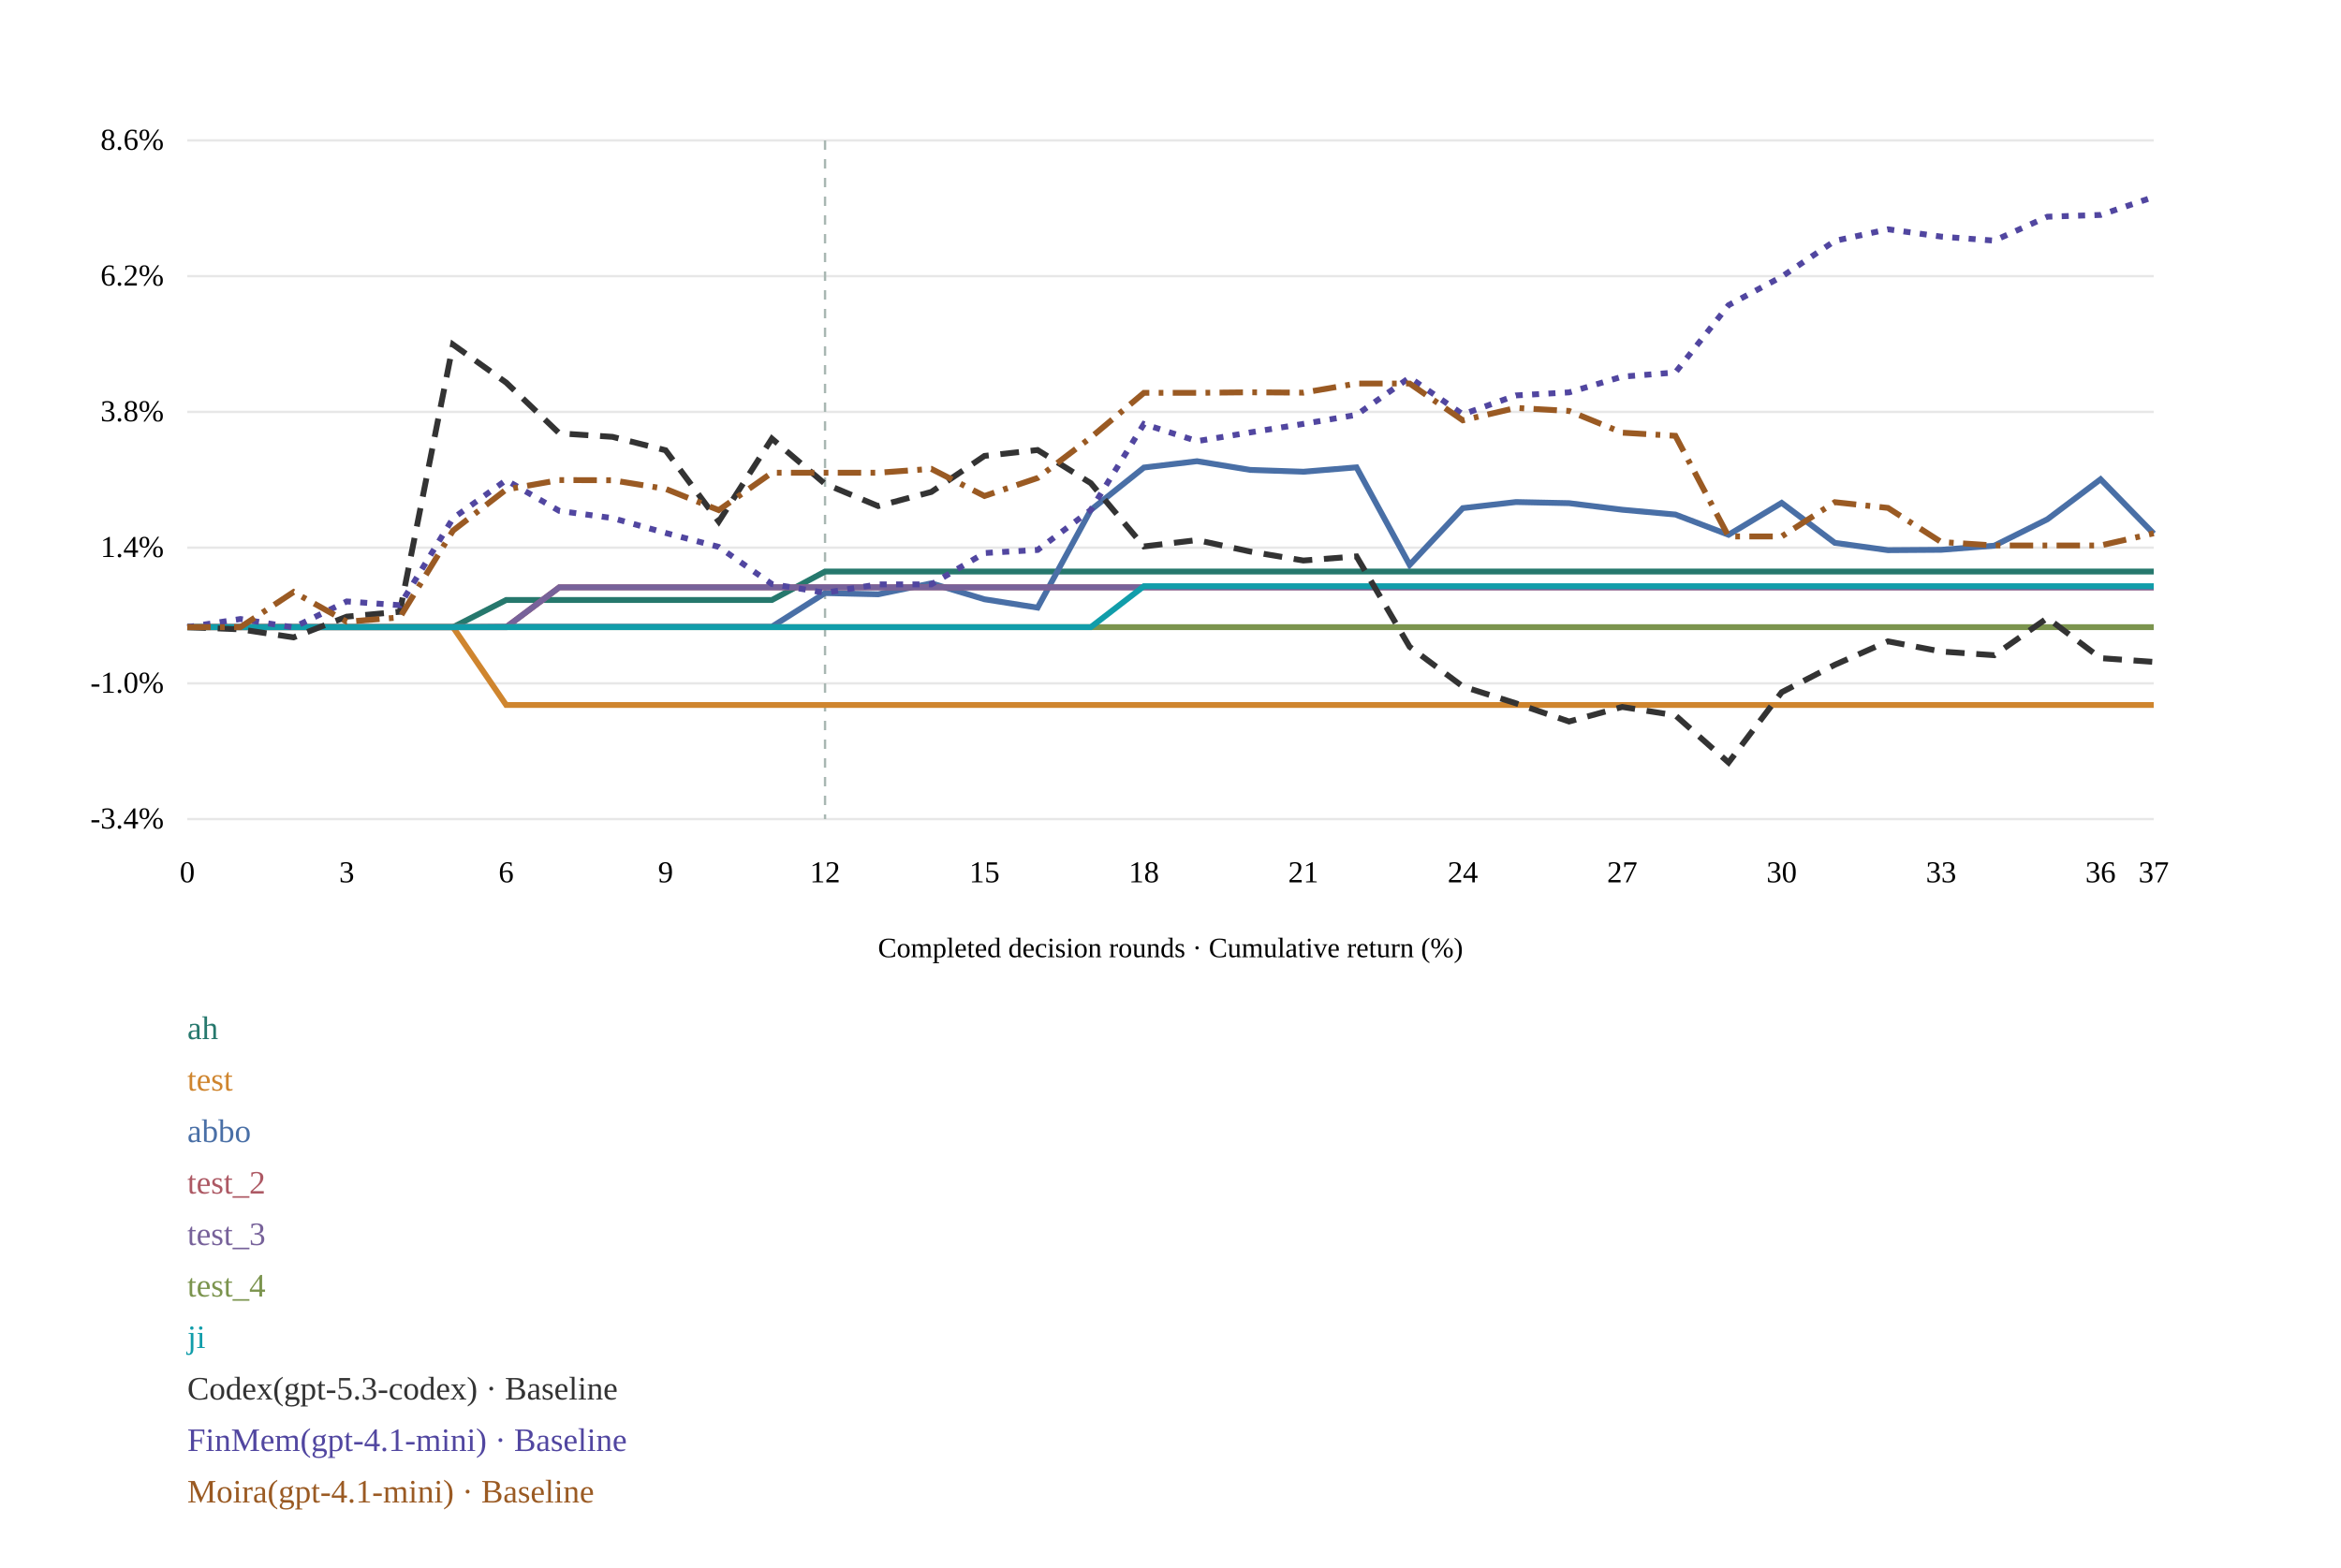
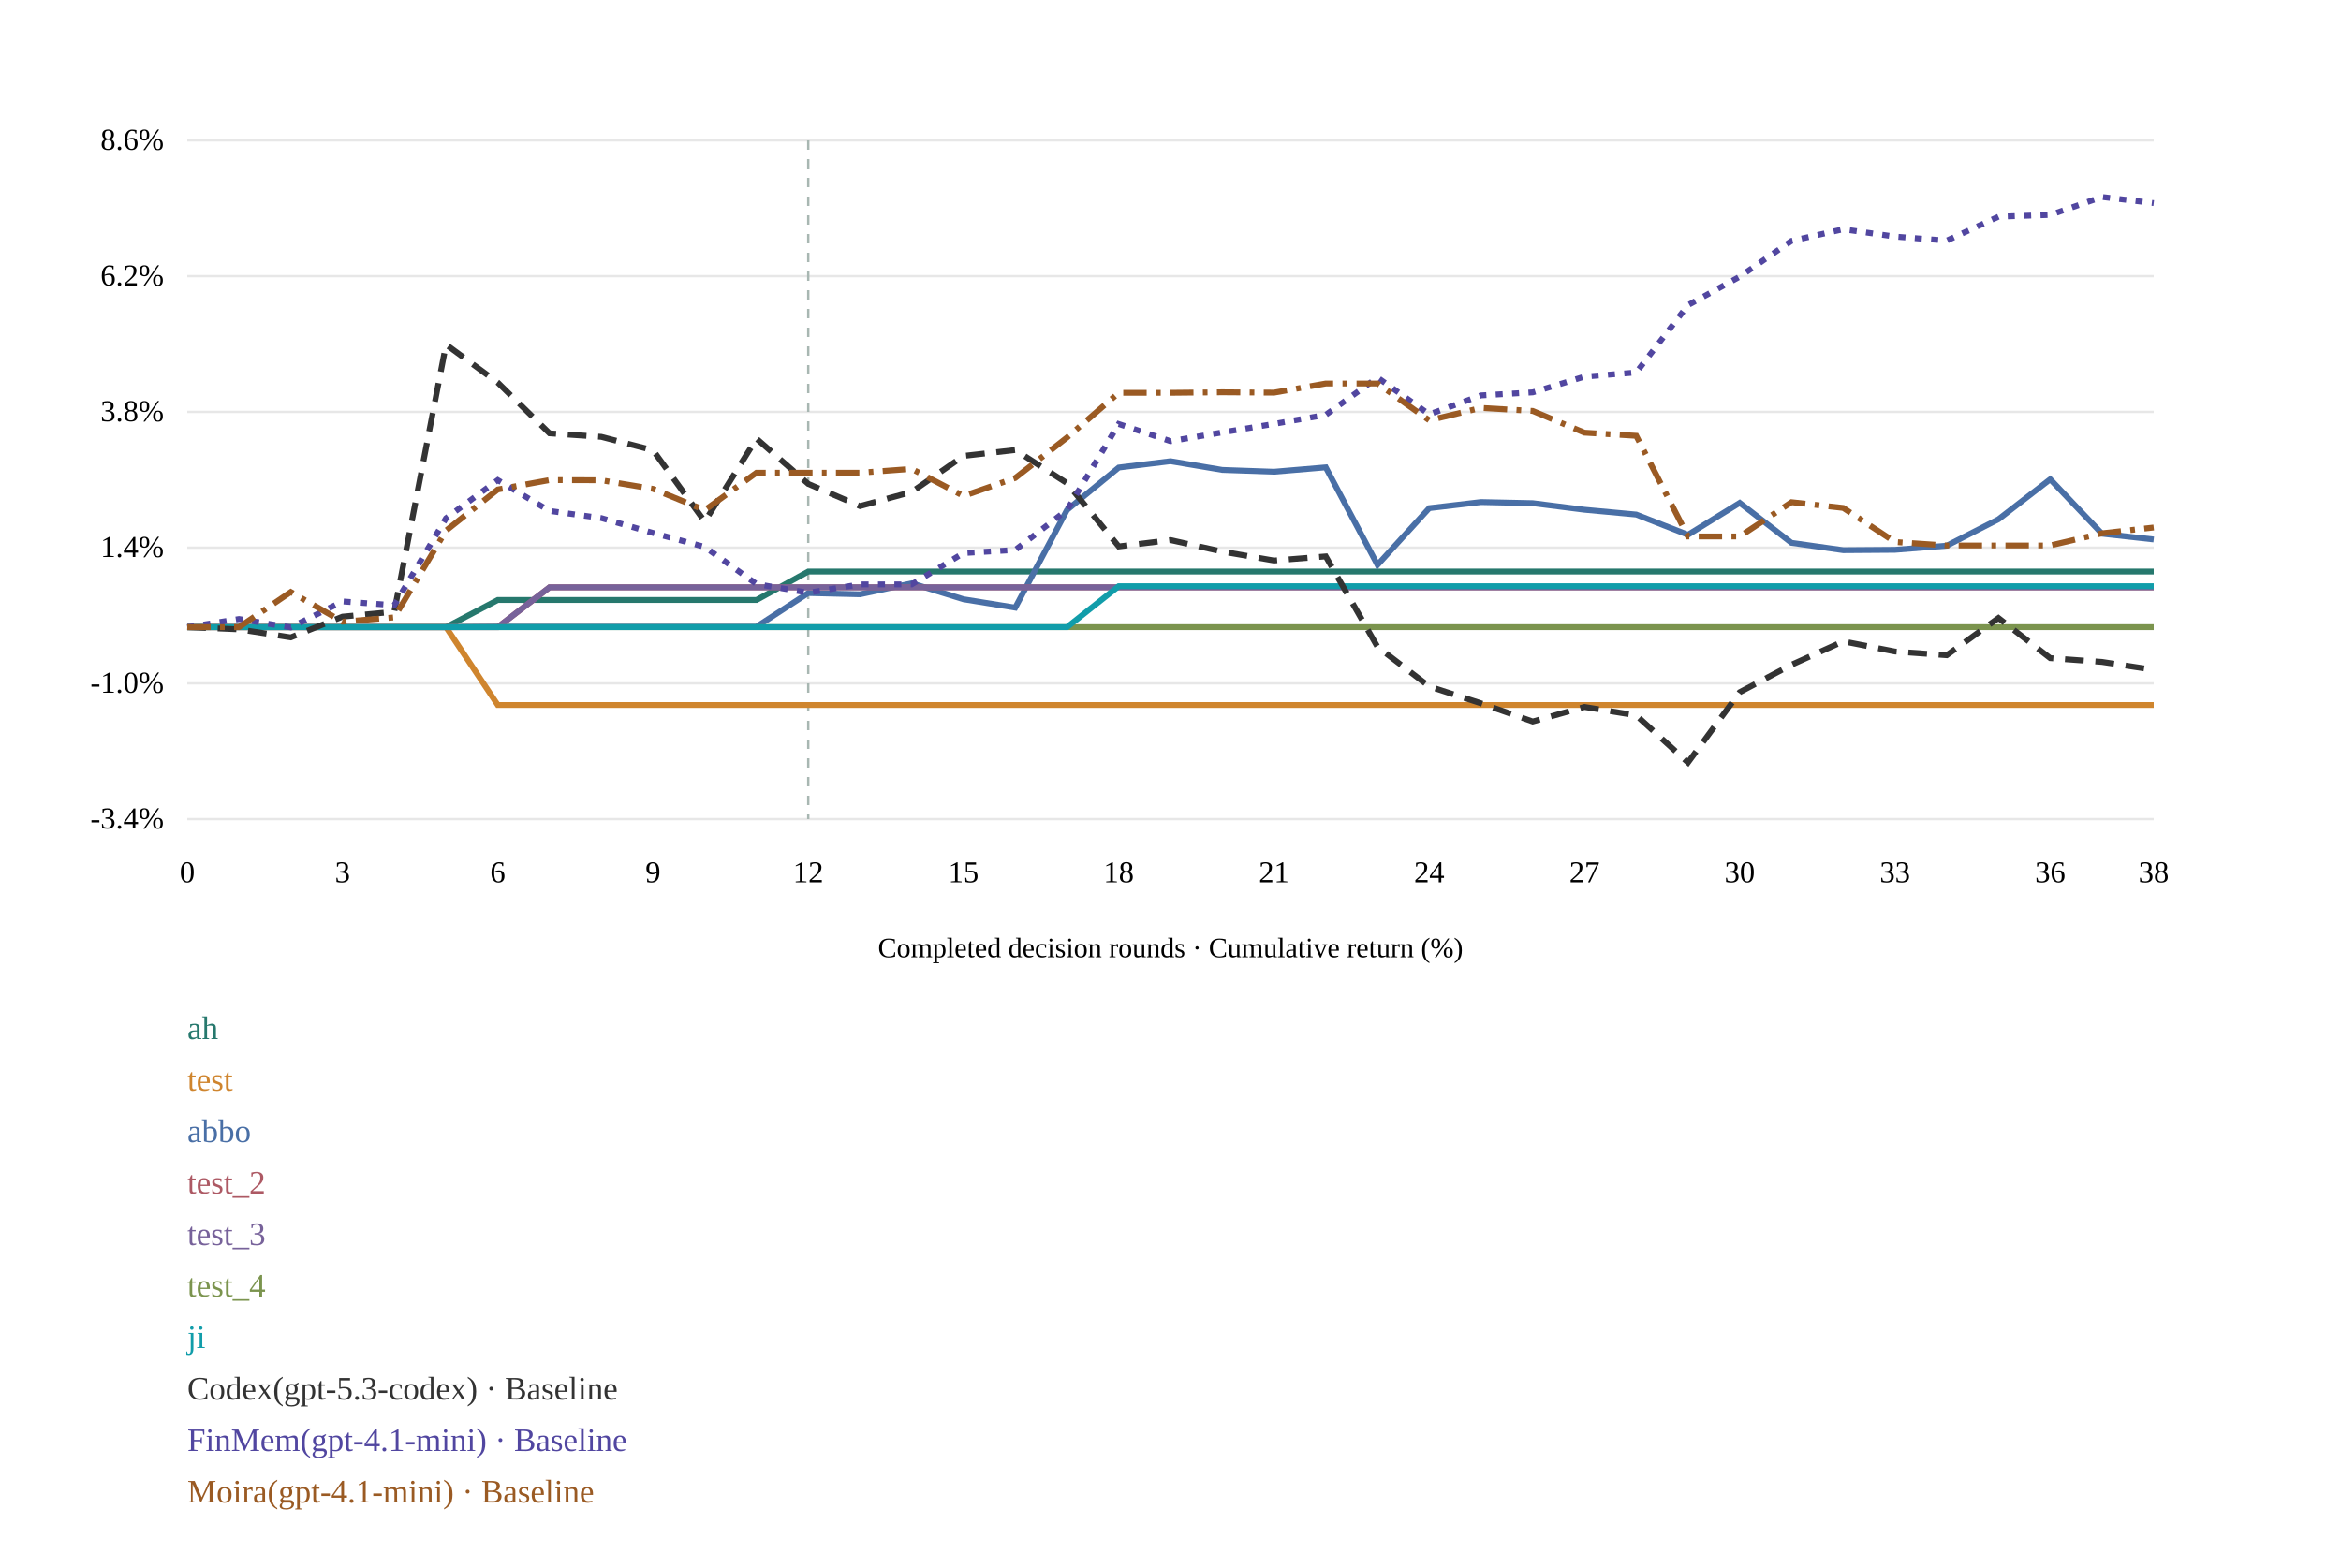
<svg xmlns="http://www.w3.org/2000/svg" viewBox="0 0 1000 670" role="img">
  <rect width="100%" height="100%" fill="white" />
  <path d="M80 350.0H920" stroke="#e7e7e7" />
  <text x="70" y="354.0" text-anchor="end" font-size="13">-3.4%</text>
  <path d="M80 292.0H920" stroke="#e7e7e7" />
  <text x="70" y="296.0" text-anchor="end" font-size="13">-1.0%</text>
  <path d="M80 234.0H920" stroke="#e7e7e7" />
  <text x="70" y="238.0" text-anchor="end" font-size="13">1.4%</text>
  <path d="M80 176.0H920" stroke="#e7e7e7" />
  <text x="70" y="180.0" text-anchor="end" font-size="13">3.8%</text>
  <path d="M80 118.0H920" stroke="#e7e7e7" />
  <text x="70" y="122.0" text-anchor="end" font-size="13">6.2%</text>
  <path d="M80 60.0H920" stroke="#e7e7e7" />
  <text x="70" y="64.0" text-anchor="end" font-size="13">8.6%</text>
  <path d="M80 267.982H920" stroke="#aaa" />
  <text x="80.0" y="377" text-anchor="middle" font-size="13">0</text>
-   <text x="148.108" y="377" text-anchor="middle" font-size="13">3</text>
-   <text x="216.216" y="377" text-anchor="middle" font-size="13">6</text>
-   <text x="284.324" y="377" text-anchor="middle" font-size="13">9</text>
-   <text x="352.432" y="377" text-anchor="middle" font-size="13">12</text>
-   <text x="420.541" y="377" text-anchor="middle" font-size="13">15</text>
-   <text x="488.649" y="377" text-anchor="middle" font-size="13">18</text>
-   <text x="556.757" y="377" text-anchor="middle" font-size="13">21</text>
-   <text x="624.865" y="377" text-anchor="middle" font-size="13">24</text>
-   <text x="692.973" y="377" text-anchor="middle" font-size="13">27</text>
-   <text x="761.081" y="377" text-anchor="middle" font-size="13">30</text>
-   <text x="829.189" y="377" text-anchor="middle" font-size="13">33</text>
-   <text x="897.297" y="377" text-anchor="middle" font-size="13">36</text>
-   <text x="920.0" y="377" text-anchor="middle" font-size="13">37</text>
-   <path d="M352.432 60V350" stroke="#a8b7b2" stroke-dasharray="4 4" />
+   <text x="146.316" y="377" text-anchor="middle" font-size="13">3</text>
+   <text x="212.632" y="377" text-anchor="middle" font-size="13">6</text>
+   <text x="278.947" y="377" text-anchor="middle" font-size="13">9</text>
+   <text x="345.263" y="377" text-anchor="middle" font-size="13">12</text>
+   <text x="411.579" y="377" text-anchor="middle" font-size="13">15</text>
+   <text x="477.895" y="377" text-anchor="middle" font-size="13">18</text>
+   <text x="544.211" y="377" text-anchor="middle" font-size="13">21</text>
+   <text x="610.526" y="377" text-anchor="middle" font-size="13">24</text>
+   <text x="676.842" y="377" text-anchor="middle" font-size="13">27</text>
+   <text x="743.158" y="377" text-anchor="middle" font-size="13">30</text>
+   <text x="809.474" y="377" text-anchor="middle" font-size="13">33</text>
+   <text x="875.789" y="377" text-anchor="middle" font-size="13">36</text>
+   <text x="920.0" y="377" text-anchor="middle" font-size="13">38</text>
+   <path d="M345.263 60V350" stroke="#a8b7b2" stroke-dasharray="4 4" />
  <text x="500" y="409" text-anchor="middle">Completed decision rounds · Cumulative return (%)</text>
-   <polyline points="80.00,267.98 102.70,267.98 125.41,267.98 148.11,267.98 170.81,267.98 193.51,267.98 216.22,256.38 238.92,256.38 261.62,256.38 284.32,256.38 307.03,256.38 329.73,256.38 352.43,244.22 375.14,244.22 397.84,244.22 420.54,244.22 443.24,244.22 465.95,244.22 488.65,244.22 511.35,244.22 534.05,244.22 556.76,244.22 579.46,244.22 602.16,244.22 624.86,244.22 647.57,244.22 670.27,244.22 692.97,244.22 715.68,244.22 738.38,244.22 761.08,244.22 783.78,244.22 806.49,244.22 829.19,244.22 851.89,244.22 874.59,244.22 897.30,244.22 920.00,244.22" fill="none" stroke="#26786d" stroke-width="2.5" stroke-dasharray="none" />
+   <polyline points="80.00,267.98 102.11,267.98 124.21,267.98 146.32,267.98 168.42,267.98 190.53,267.98 212.63,256.38 234.74,256.38 256.84,256.38 278.95,256.38 301.05,256.38 323.16,256.38 345.26,244.22 367.37,244.22 389.47,244.22 411.58,244.22 433.68,244.22 455.79,244.22 477.89,244.22 500.00,244.22 522.11,244.22 544.21,244.22 566.32,244.22 588.42,244.22 610.53,244.22 632.63,244.22 654.74,244.22 676.84,244.22 698.95,244.22 721.05,244.22 743.16,244.22 765.26,244.22 787.37,244.22 809.47,244.22 831.58,244.22 853.68,244.22 875.79,244.22 897.89,244.22 920.00,244.22" fill="none" stroke="#26786d" stroke-width="2.5" stroke-dasharray="none" />
  <text x="80" y="444" fill="#26786d" font-size="14">ah</text>
-   <polyline points="80.00,267.98 102.70,267.98 125.41,267.98 148.11,267.98 170.81,267.98 193.51,267.98 216.22,301.24 238.92,301.24 261.62,301.24 284.32,301.24 307.03,301.24 329.73,301.24 352.43,301.24 375.14,301.24 397.84,301.24 420.54,301.24 443.24,301.24 465.95,301.24 488.65,301.24 511.35,301.24 534.05,301.24 556.76,301.24 579.46,301.24 602.16,301.24 624.86,301.24 647.57,301.24 670.27,301.24 692.97,301.24 715.68,301.24 738.38,301.24 761.08,301.24 783.78,301.24 806.49,301.24 829.19,301.24 851.89,301.24 874.59,301.24 897.30,301.24 920.00,301.24" fill="none" stroke="#cf852e" stroke-width="2.5" stroke-dasharray="none" />
+   <polyline points="80.00,267.98 102.11,267.98 124.21,267.98 146.32,267.98 168.42,267.98 190.53,267.98 212.63,301.24 234.74,301.24 256.84,301.24 278.95,301.24 301.05,301.24 323.16,301.24 345.26,301.24 367.37,301.24 389.47,301.24 411.58,301.24 433.68,301.24 455.79,301.24 477.89,301.24 500.00,301.24 522.11,301.24 544.21,301.24 566.32,301.24 588.42,301.24 610.53,301.24 632.63,301.24 654.74,301.24 676.84,301.24 698.95,301.24 721.05,301.24 743.16,301.24 765.26,301.24 787.37,301.24 809.47,301.24 831.58,301.24 853.68,301.24 875.79,301.24 897.89,301.24 920.00,301.24" fill="none" stroke="#cf852e" stroke-width="2.5" stroke-dasharray="none" />
  <text x="80" y="466" fill="#cf852e" font-size="14">test</text>
-   <polyline points="80.00,267.98 102.70,267.98 125.41,267.98 148.11,267.98 170.81,267.98 193.51,267.98 216.22,267.78 238.92,267.78 261.62,267.78 284.32,267.78 307.03,267.78 329.73,267.78 352.43,253.41 375.14,253.94 397.84,249.24 420.54,256.07 443.24,259.64 465.95,217.92 488.65,199.78 511.35,197.07 534.05,200.79 556.76,201.57 579.46,199.70 602.16,241.37 624.86,217.12 647.57,214.52 670.27,215.00 692.97,217.81 715.68,219.86 738.38,228.51 761.08,214.87 783.78,231.95 806.49,235.09 829.19,234.93 851.89,233.17 874.59,221.88 897.30,204.79 920.00,228.04" fill="none" stroke="#496fa6" stroke-width="2.5" stroke-dasharray="none" />
+   <polyline points="80.00,267.98 102.11,267.98 124.21,267.98 146.32,267.98 168.42,267.98 190.53,267.98 212.63,267.78 234.74,267.78 256.84,267.78 278.95,267.78 301.05,267.78 323.16,267.78 345.26,253.41 367.37,253.94 389.47,249.24 411.58,256.07 433.68,259.64 455.79,217.92 477.89,199.78 500.00,197.07 522.11,200.79 544.21,201.57 566.32,199.70 588.42,241.37 610.53,217.12 632.63,214.52 654.74,215.00 676.84,217.81 698.95,219.86 721.05,228.51 743.16,214.87 765.26,231.95 787.37,235.09 809.47,234.93 831.58,233.17 853.68,221.88 875.79,204.79 897.89,228.04 920.00,230.51" fill="none" stroke="#496fa6" stroke-width="2.5" stroke-dasharray="none" />
  <text x="80" y="488" fill="#496fa6" font-size="14">abbo</text>
-   <polyline points="80.00,267.98 102.70,267.98 125.41,267.98 148.11,267.98 170.81,267.98 193.51,267.98 216.22,267.98 238.92,250.96 261.62,250.96 284.32,250.96 307.03,250.96 329.73,250.96 352.43,250.96 375.14,250.96 397.84,250.96 420.54,250.96 443.24,250.96 465.95,250.96 488.65,250.96 511.35,250.96 534.05,250.96 556.76,250.96 579.46,250.96 602.16,250.96 624.86,250.96 647.57,250.96 670.27,250.96 692.97,250.96 715.68,250.96 738.38,250.96 761.08,250.96 783.78,250.96 806.49,250.96 829.19,250.96 851.89,250.96 874.59,250.96 897.30,250.96 920.00,250.96" fill="none" stroke="#ad5964" stroke-width="2.5" stroke-dasharray="none" />
+   <polyline points="80.00,267.98 102.11,267.98 124.21,267.98 146.32,267.98 168.42,267.98 190.53,267.98 212.63,267.98 234.74,250.96 256.84,250.96 278.95,250.96 301.05,250.96 323.16,250.96 345.26,250.96 367.37,250.96 389.47,250.96 411.58,250.96 433.68,250.96 455.79,250.96 477.89,250.96 500.00,250.96 522.11,250.96 544.21,250.96 566.32,250.96 588.42,250.96 610.53,250.96 632.63,250.96 654.74,250.96 676.84,250.96 698.95,250.96 721.05,250.96 743.16,250.96 765.26,250.96 787.37,250.96 809.47,250.96 831.58,250.96 853.68,250.96 875.79,250.96 897.89,250.96 920.00,250.96" fill="none" stroke="#ad5964" stroke-width="2.5" stroke-dasharray="none" />
  <text x="80" y="510" fill="#ad5964" font-size="14">test_2</text>
-   <polyline points="80.00,267.98 102.70,267.98 125.41,267.98 148.11,267.98 170.81,267.98 193.51,267.98 216.22,267.98 238.92,250.96 261.62,250.96 284.32,250.96 307.03,250.96 329.73,250.96 352.43,250.96 375.14,250.96 397.84,250.96 420.54,250.96 443.24,250.96 465.95,250.96 488.65,250.96 511.35,250.96 534.05,250.96 556.76,250.96 579.46,250.96 602.16,250.96 624.86,250.96 647.57,250.96 670.27,250.96 692.97,250.96 715.68,250.96 738.38,250.96 761.08,250.96 783.78,250.96 806.49,250.96 829.19,250.96 851.89,250.96 874.59,250.96 897.30,250.96 920.00,250.96" fill="none" stroke="#77629a" stroke-width="2.5" stroke-dasharray="none" />
+   <polyline points="80.00,267.98 102.11,267.98 124.21,267.98 146.32,267.98 168.42,267.98 190.53,267.98 212.63,267.98 234.74,250.96 256.84,250.96 278.95,250.96 301.05,250.96 323.16,250.96 345.26,250.96 367.37,250.96 389.47,250.96 411.58,250.96 433.68,250.96 455.79,250.96 477.89,250.96 500.00,250.96 522.11,250.96 544.21,250.96 566.32,250.96 588.42,250.96 610.53,250.96 632.63,250.96 654.74,250.96 676.84,250.96 698.95,250.96 721.05,250.96 743.16,250.96 765.26,250.96 787.37,250.96 809.47,250.96 831.58,250.96 853.68,250.96 875.79,250.96 897.89,250.96 920.00,250.96" fill="none" stroke="#77629a" stroke-width="2.5" stroke-dasharray="none" />
  <text x="80" y="532" fill="#77629a" font-size="14">test_3</text>
-   <polyline points="80.00,267.98 102.70,267.98 125.41,267.98 148.11,267.98 170.81,267.98 193.51,267.98 216.22,267.98 238.92,267.98 261.62,267.98 284.32,267.98 307.03,267.98 329.73,267.98 352.43,267.98 375.14,267.98 397.84,267.98 420.54,267.98 443.24,267.98 465.95,267.98 488.65,267.98 511.35,267.98 534.05,267.98 556.76,267.98 579.46,267.98 602.16,267.98 624.86,267.98 647.57,267.98 670.27,267.98 692.97,267.98 715.68,267.98 738.38,267.98 761.08,267.98 783.78,267.98 806.49,267.98 829.19,267.98 851.89,267.98 874.59,267.98 897.30,267.98 920.00,267.98" fill="none" stroke="#7b944e" stroke-width="2.5" stroke-dasharray="none" />
+   <polyline points="80.00,267.98 102.11,267.98 124.21,267.98 146.32,267.98 168.42,267.98 190.53,267.98 212.63,267.98 234.74,267.98 256.84,267.98 278.95,267.98 301.05,267.98 323.16,267.98 345.26,267.98 367.37,267.98 389.47,267.98 411.58,267.98 433.68,267.98 455.79,267.98 477.89,267.98 500.00,267.98 522.11,267.98 544.21,267.98 566.32,267.98 588.42,267.98 610.53,267.98 632.63,267.98 654.74,267.98 676.84,267.98 698.95,267.98 721.05,267.98 743.16,267.98 765.26,267.98 787.37,267.98 809.47,267.98 831.58,267.98 853.68,267.98 875.79,267.98 897.89,267.98 920.00,267.98" fill="none" stroke="#7b944e" stroke-width="2.5" stroke-dasharray="none" />
  <text x="80" y="554" fill="#7b944e" font-size="14">test_4</text>
-   <polyline points="80.00,267.98 102.70,267.98 125.41,267.98 148.11,267.98 170.81,267.98 193.51,267.98 216.22,267.98 238.92,267.98 261.62,267.98 284.32,267.98 307.03,267.98 329.73,267.98 352.43,267.98 375.14,267.98 397.84,267.98 420.54,267.98 443.24,267.98 465.95,267.98 488.65,250.48 511.35,250.48 534.05,250.48 556.76,250.48 579.46,250.48 602.16,250.48 624.86,250.48 647.57,250.48 670.27,250.48 692.97,250.48 715.68,250.48 738.38,250.48 761.08,250.48 783.78,250.48 806.49,250.48 829.19,250.48 851.89,250.48 874.59,250.48 897.30,250.48 920.00,250.48" fill="none" stroke="#119daa" stroke-width="2.5" stroke-dasharray="none" />
+   <polyline points="80.00,267.98 102.11,267.98 124.21,267.98 146.32,267.98 168.42,267.98 190.53,267.98 212.63,267.98 234.74,267.98 256.84,267.98 278.95,267.98 301.05,267.98 323.16,267.98 345.26,267.98 367.37,267.98 389.47,267.98 411.58,267.98 433.68,267.98 455.79,267.98 477.89,250.48 500.00,250.48 522.11,250.48 544.21,250.48 566.32,250.48 588.42,250.48 610.53,250.48 632.63,250.48 654.74,250.48 676.84,250.48 698.95,250.48 721.05,250.48 743.16,250.48 765.26,250.48 787.37,250.48 809.47,250.48 831.58,250.48 853.68,250.48 875.79,250.48 897.89,250.48 920.00,250.48" fill="none" stroke="#119daa" stroke-width="2.5" stroke-dasharray="none" />
  <text x="80" y="576" fill="#119daa" font-size="14">ji</text>
-   <polyline points="80.00,267.98 102.70,268.92 125.41,272.35 148.11,263.49 170.81,261.40 193.51,147.23 216.22,163.47 238.92,185.16 261.62,186.66 284.32,192.39 307.03,222.87 329.73,187.43 352.43,206.76 375.14,216.24 397.84,210.20 420.54,194.81 443.24,192.29 465.95,206.45 488.65,233.49 511.35,230.77 534.05,235.68 556.76,239.51 579.46,237.74 602.16,276.39 624.86,293.33 647.57,300.52 670.27,308.30 692.97,302.07 715.68,305.67 738.38,325.83 761.08,295.78 783.78,284.06 806.49,274.05 829.19,278.39 851.89,279.97 874.59,264.07 897.30,281.22 920.00,282.83" fill="none" stroke="#333" stroke-width="2.5" stroke-dasharray="8 5" />
+   <polyline points="80.00,267.98 102.11,268.92 124.21,272.35 146.32,263.49 168.42,261.40 190.53,147.23 212.63,163.47 234.74,185.16 256.84,186.66 278.95,192.39 301.05,222.87 323.16,187.43 345.26,206.76 367.37,216.24 389.47,210.20 411.58,194.81 433.68,192.29 455.79,206.45 477.89,233.49 500.00,230.77 522.11,235.68 544.21,239.51 566.32,237.74 588.42,276.39 610.53,293.33 632.63,300.52 654.74,308.30 676.84,302.07 698.95,305.67 721.05,325.83 743.16,295.78 765.26,284.06 787.37,274.05 809.47,278.39 831.58,279.97 853.68,264.07 875.79,281.22 897.89,282.83 920.00,286.23" fill="none" stroke="#333" stroke-width="2.5" stroke-dasharray="8 5" />
  <text x="80" y="598" fill="#333" font-size="14">Codex(gpt-5.3-codex) · Baseline</text>
-   <polyline points="80.00,267.98 102.70,264.50 125.41,268.09 148.11,256.99 170.81,258.60 193.51,221.44 216.22,205.15 238.92,218.31 261.62,221.37 284.32,227.72 307.03,233.69 329.73,249.57 352.43,253.28 375.14,249.70 397.84,249.70 420.54,236.30 443.24,234.99 465.95,217.91 488.65,181.18 511.35,188.50 534.05,184.77 556.76,181.13 579.46,177.26 602.16,161.32 624.86,177.05 647.57,168.96 670.27,167.66 692.97,160.94 715.68,159.16 738.38,130.39 761.08,118.22 783.78,102.93 806.49,97.97 829.19,101.10 851.89,102.82 874.59,92.60 897.30,91.84 920.00,84.17" fill="none" stroke="#5146a0" stroke-width="2.5" stroke-dasharray="3 4" />
+   <polyline points="80.00,267.98 102.11,264.50 124.21,268.09 146.32,256.99 168.42,258.60 190.53,221.44 212.63,205.15 234.74,218.31 256.84,221.37 278.95,227.72 301.05,233.69 323.16,249.57 345.26,253.28 367.37,249.70 389.47,249.70 411.58,236.30 433.68,234.99 455.79,217.91 477.89,181.18 500.00,188.50 522.11,184.77 544.21,181.13 566.32,177.26 588.42,161.32 610.53,177.05 632.63,168.96 654.74,167.66 676.84,160.94 698.95,159.16 721.05,130.39 743.16,118.22 765.26,102.93 787.37,97.97 809.47,101.10 831.58,102.82 853.68,92.60 875.79,91.84 897.89,84.17 920.00,86.78" fill="none" stroke="#5146a0" stroke-width="2.5" stroke-dasharray="3 4" />
  <text x="80" y="620" fill="#5146a0" font-size="14">FinMem(gpt-4.1-mini) · Baseline</text>
-   <polyline points="80.00,267.98 102.70,267.98 125.41,252.96 148.11,265.65 170.81,263.81 193.51,226.73 216.22,209.16 238.92,205.13 261.62,205.21 284.32,208.89 307.03,217.97 329.73,201.99 352.43,201.99 375.14,201.99 397.84,200.35 420.54,211.93 443.24,204.24 465.95,186.95 488.65,167.85 511.35,167.85 534.05,167.63 556.76,167.78 579.46,163.88 602.16,163.88 624.86,179.60 647.57,174.30 670.27,175.59 692.97,184.88 715.68,186.22 738.38,229.22 761.08,229.22 783.78,214.58 806.49,217.03 829.19,231.59 851.89,233.08 874.59,233.08 897.30,233.08 920.00,227.88" fill="none" stroke="#9a5a23" stroke-width="2.5" stroke-dasharray="10 4 2 4" />
+   <polyline points="80.00,267.98 102.11,267.98 124.21,252.96 146.32,265.65 168.42,263.81 190.53,226.73 212.63,209.16 234.74,205.13 256.84,205.21 278.95,208.89 301.05,217.97 323.16,201.99 345.26,201.99 367.37,201.99 389.47,200.35 411.58,211.93 433.68,204.24 455.79,186.95 477.89,167.85 500.00,167.85 522.11,167.63 544.21,167.78 566.32,163.88 588.42,163.88 610.53,179.60 632.63,174.30 654.74,175.59 676.84,184.88 698.95,186.22 721.05,229.22 743.16,229.22 765.26,214.58 787.37,217.03 809.47,231.59 831.58,233.08 853.68,233.08 875.79,233.08 897.89,227.88 920.00,225.40" fill="none" stroke="#9a5a23" stroke-width="2.5" stroke-dasharray="10 4 2 4" />
  <text x="80" y="642" fill="#9a5a23" font-size="14">Moira(gpt-4.1-mini) · Baseline</text>
</svg>
